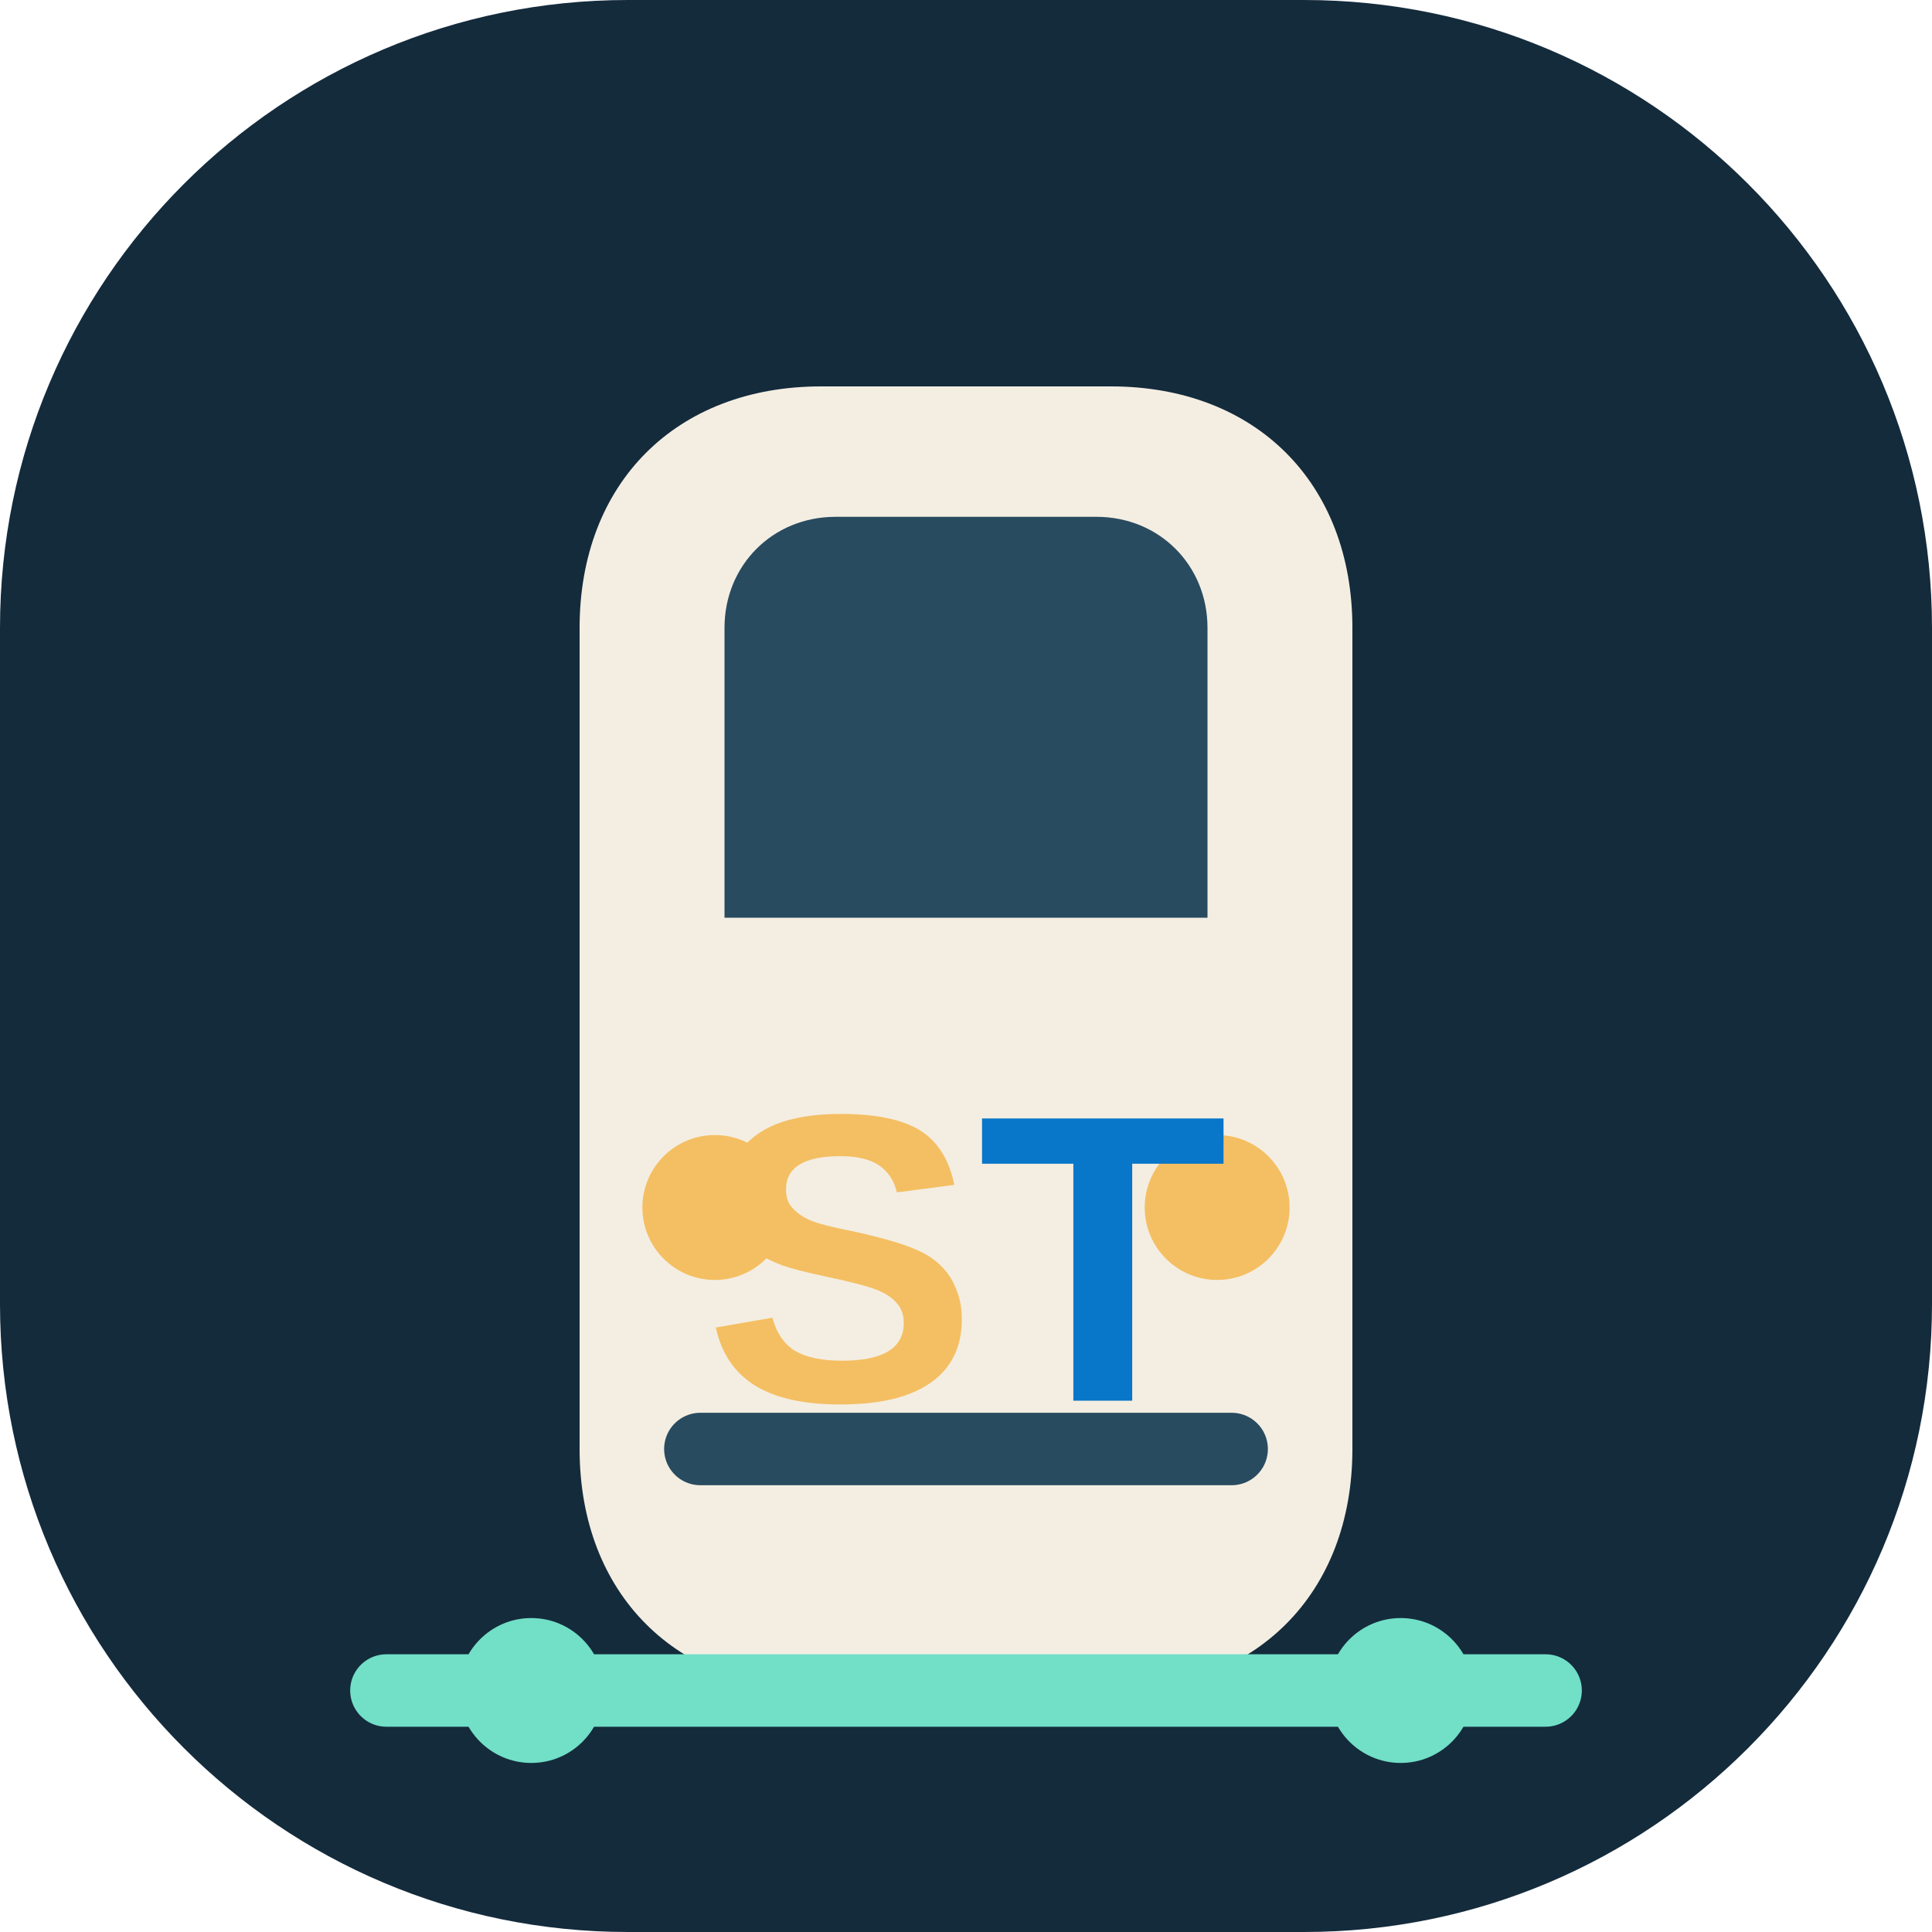
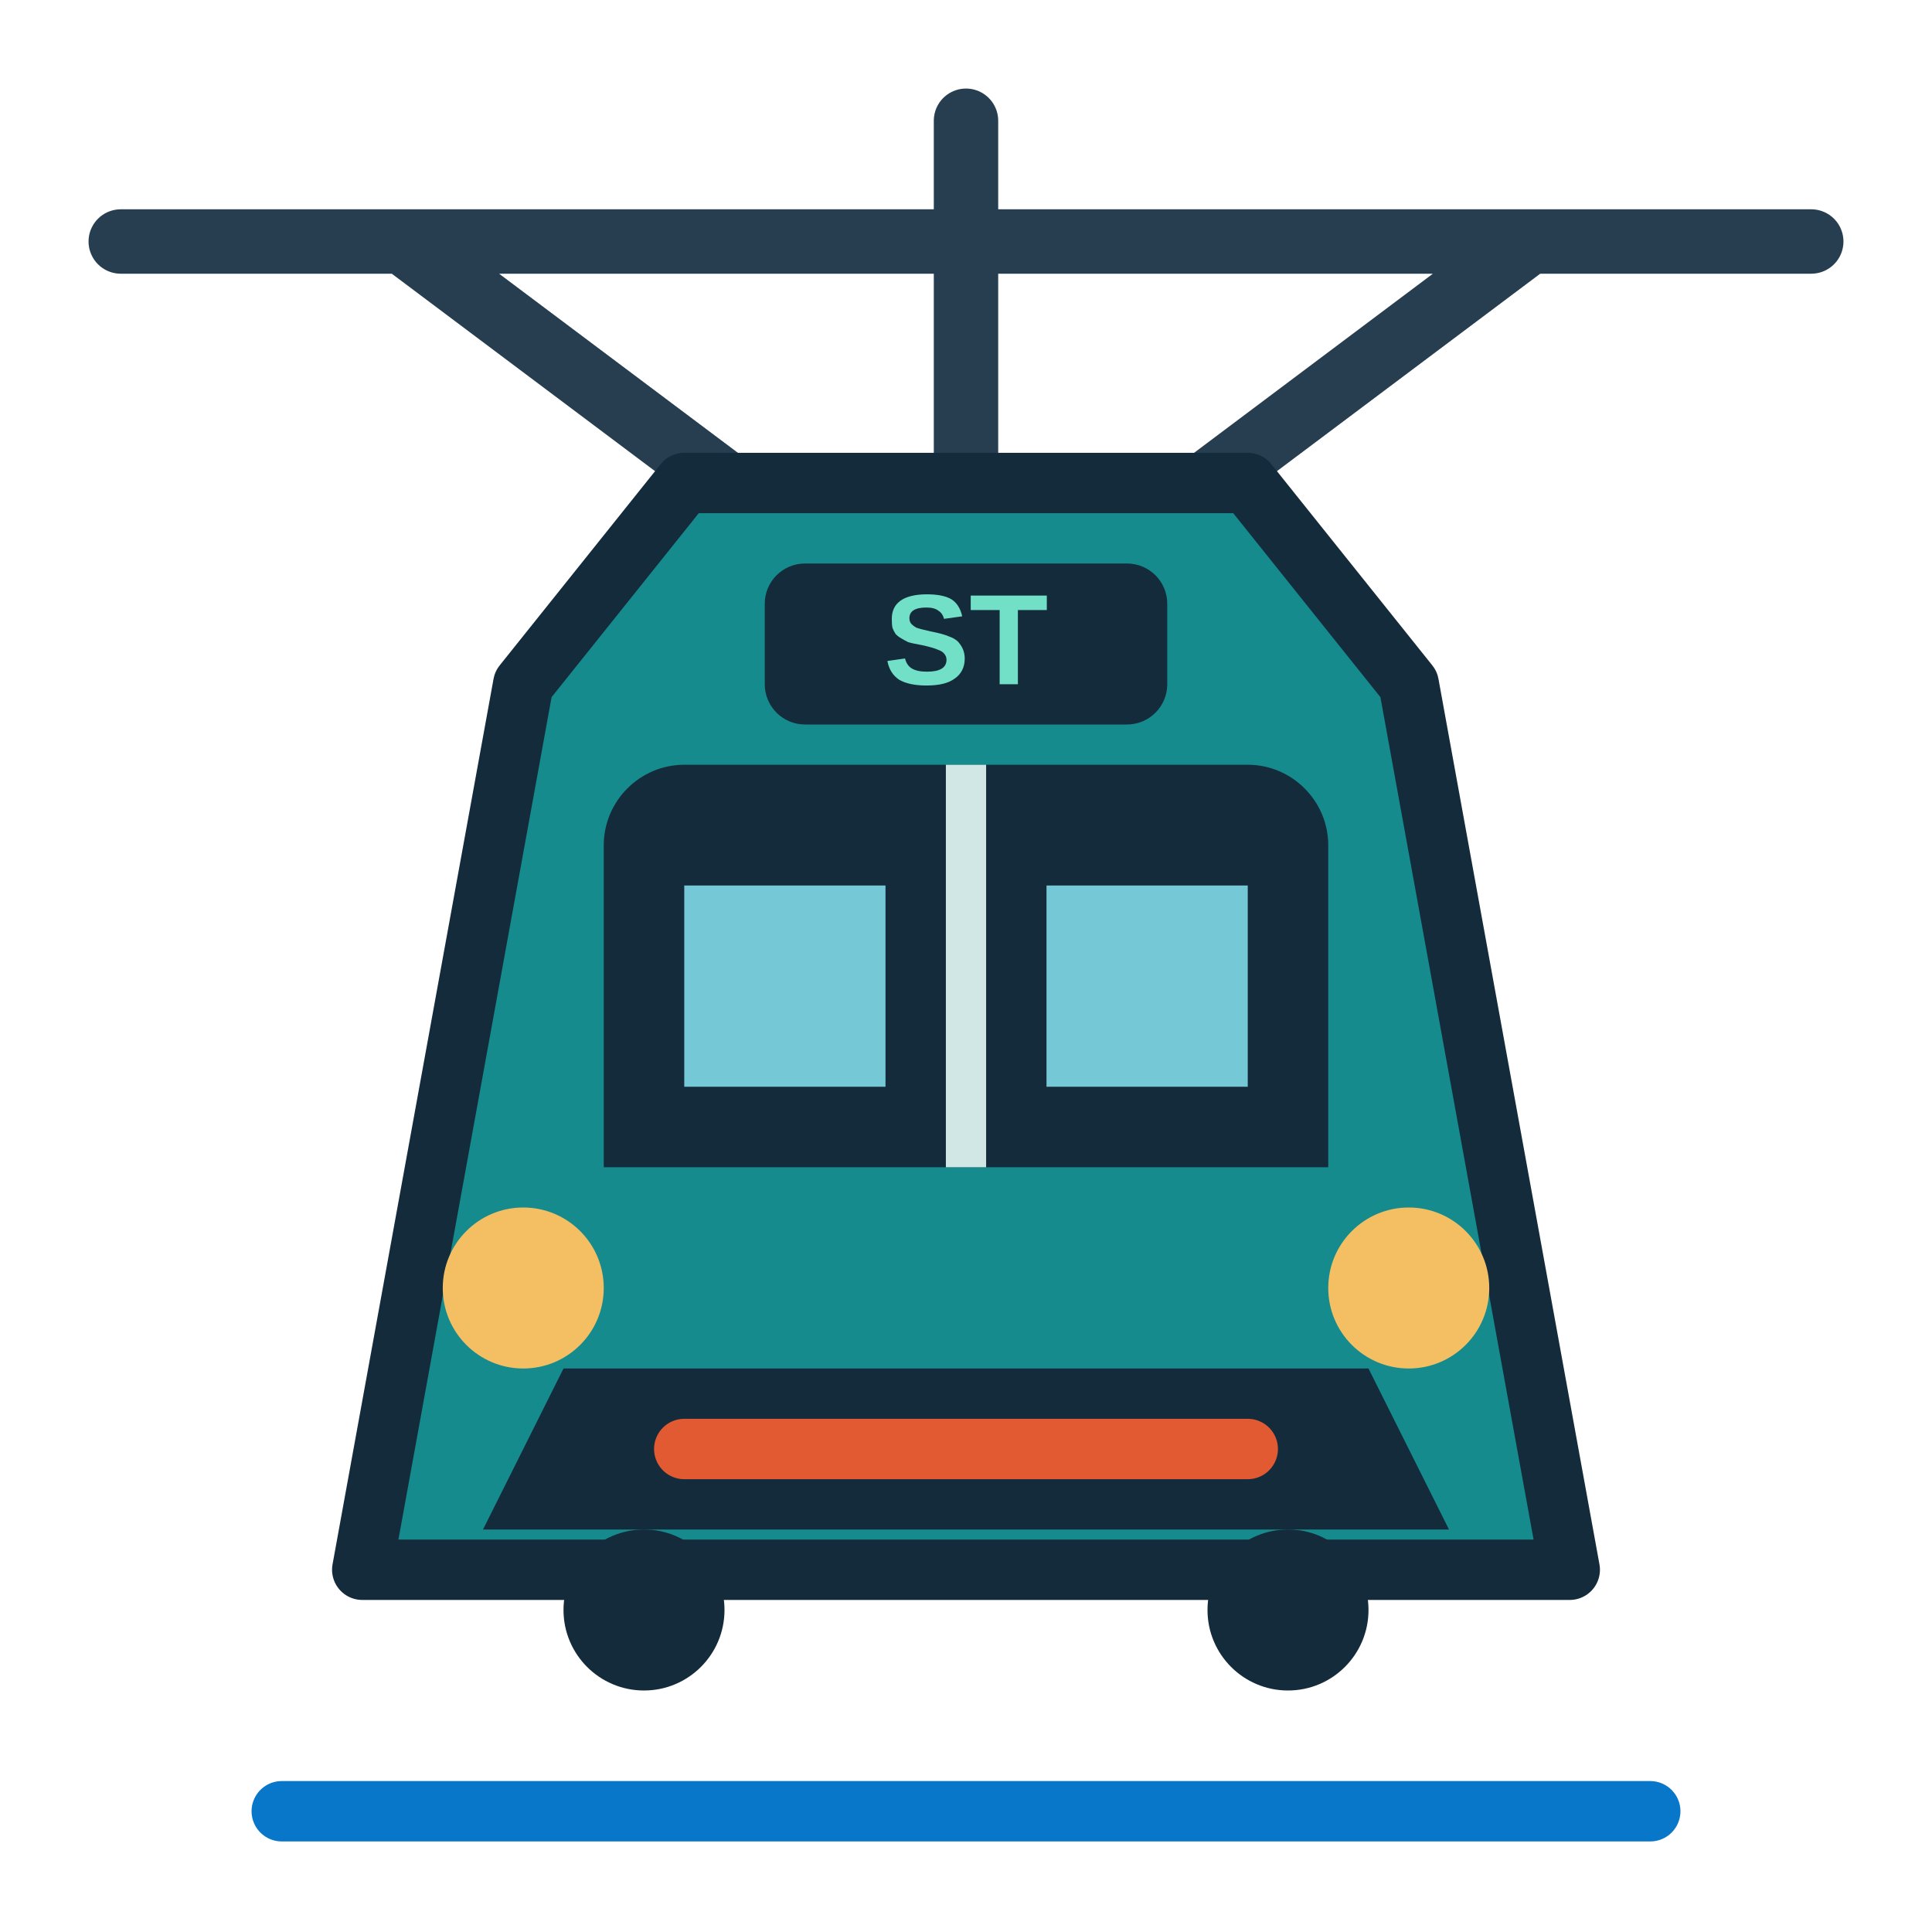
- <svg xmlns="http://www.w3.org/2000/svg" viewBox="0 0 40 40">
-   <rect width="40" height="40" rx="13" fill="#142B3C" />
-   <path d="M12 13c0-3 2-5 5-5h6c3 0 5 2 5 5v17c0 3-2 5-5 5h-6c-3 0-5-2-5-5V13Z" fill="#F4EEE2" />
-   <path d="M15 13c0-1.3 1-2.3 2.3-2.3h5.4c1.3 0 2.3 1 2.3 2.3v6H15v-6Z" fill="#294B60" />
-   <circle cx="14.8" cy="25" r="1.5" fill="#F4BF63" />
-   <circle cx="25.2" cy="25" r="1.5" fill="#F4BF63" />
-   <path d="M14.5 30h11" stroke="#294B60" stroke-width="1.5" stroke-linecap="round" />
-   <text x="20" y="29" text-anchor="middle" font-family="Arial,sans-serif" font-size="8.5" font-weight="800" letter-spacing="-.7" fill="#F4BF63">S<tspan fill="#0876C9">T</tspan>
-   </text>
-   <path d="M8 35h24" stroke="#72DFC7" stroke-width="1.5" stroke-linecap="round" />
-   <circle cx="11" cy="35" r="1.5" fill="#72DFC7" />
-   <circle cx="29" cy="35" r="1.5" fill="#72DFC7" />
+ <svg xmlns="http://www.w3.org/2000/svg" viewBox="0 0 48 48">
+   <path d="M3 6h42M24 3v9M10 6l8 6m20-6-8 6" fill="none" stroke="#263E50" stroke-width="1.6" stroke-linecap="round" />
+   <path d="M17 12h14l4 5 4 22H9l4-22 4-5Z" fill="#168B8D" stroke="#142B3C" stroke-width="1.5" stroke-linejoin="round" />
+   <rect x="19" y="14" width="10" height="4" rx="1" fill="#142B3C" />
+   <text x="24" y="17" text-anchor="middle" font-family="Arial,sans-serif" font-size="3.2" font-weight="800" fill="#72DFC7">ST</text>
+   <path d="M15 21c0-1.1.9-2 2-2h14c1.1 0 2 .9 2 2v8H15v-8Z" fill="#142B3C" />
+   <path d="M17 22h5v5h-5zm9 0h5v5h-5z" fill="#75C8D5" />
+   <path d="M24 19v10" stroke="#D1E7E6" stroke-width="1" />
+   <circle cx="13" cy="32" r="2" fill="#F4BF63" />
+   <circle cx="35" cy="32" r="2" fill="#F4BF63" />
+   <path d="M14 34h20l2 4H12z" fill="#142B3C" />
+   <path d="M17 36h14" stroke="#E15A32" stroke-width="1.5" stroke-linecap="round" />
+   <circle cx="16" cy="40" r="2" fill="#142B3C" />
+   <circle cx="32" cy="40" r="2" fill="#142B3C" />
+   <path d="M7 45h34" stroke="#0876C9" stroke-width="1.5" stroke-linecap="round" />
</svg>
